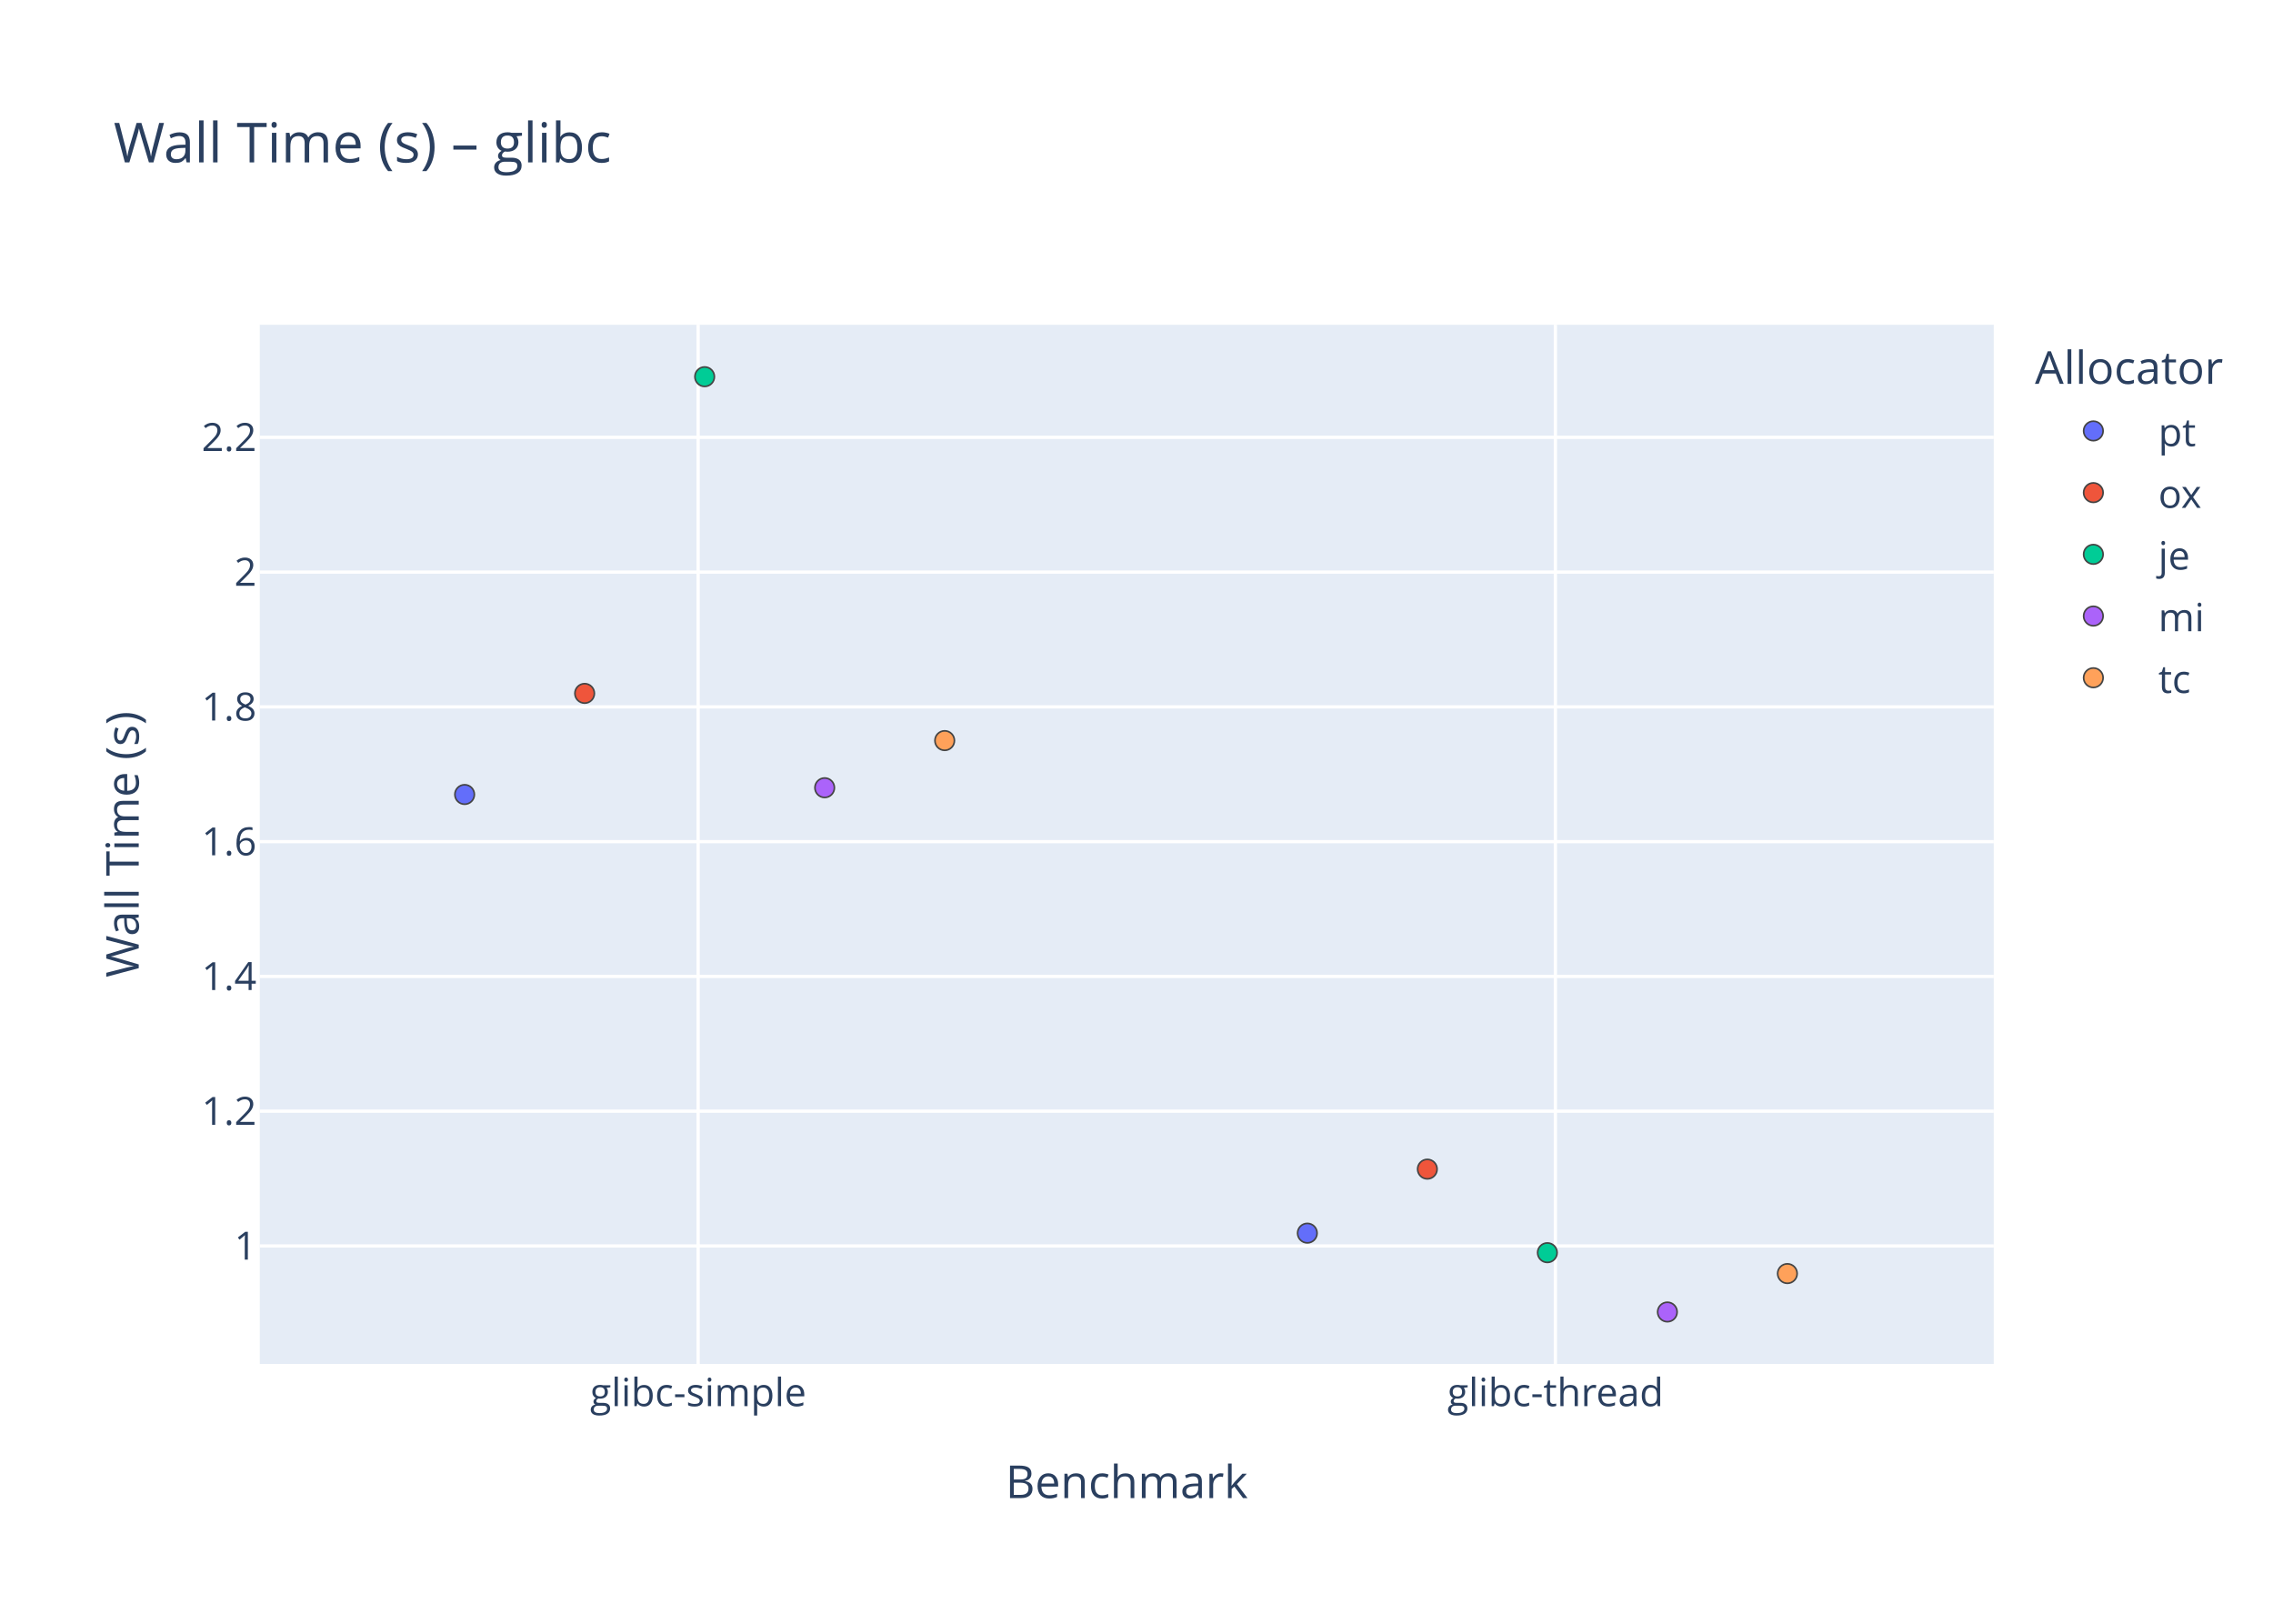
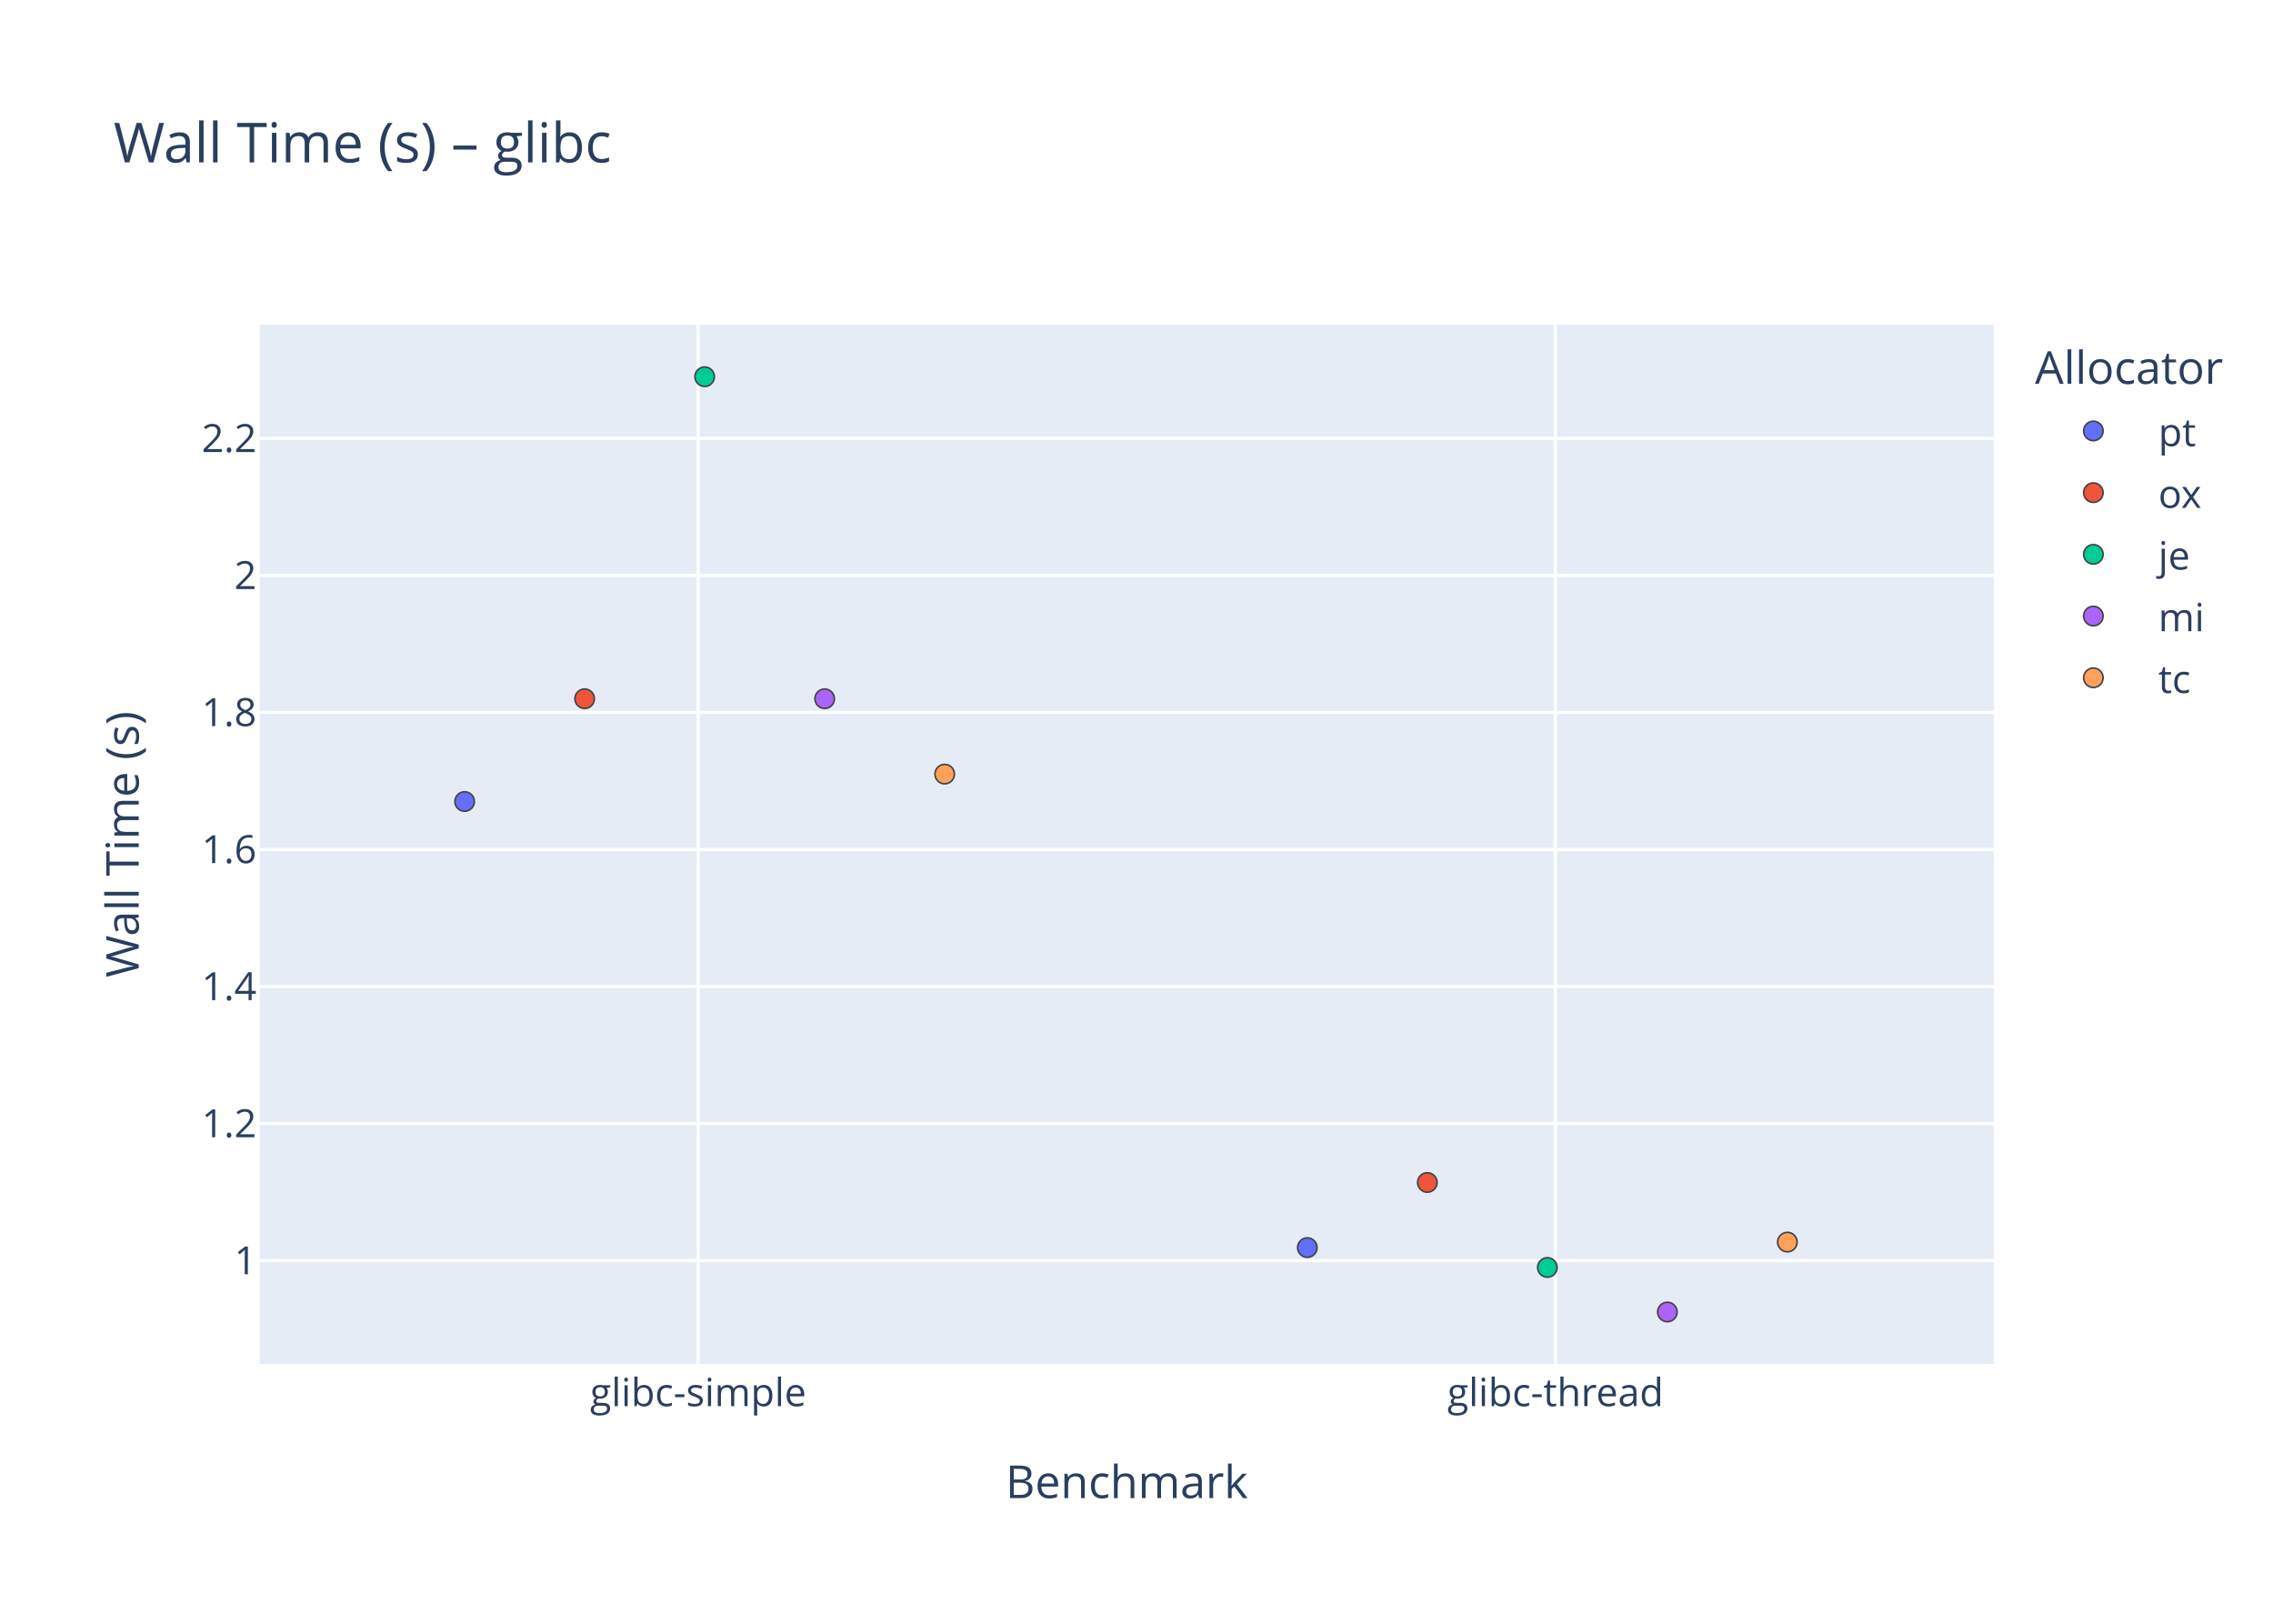
<svg xmlns="http://www.w3.org/2000/svg" class="main-svg" width="700" height="500" style="" viewBox="0 0 700 500">
  <rect x="0" y="0" width="700" height="500" style="fill: rgb(255, 255, 255); fill-opacity: 1;" />
-   <defs id="defs-0234cf">
+   <defs id="defs-6e1d92">
    <g class="clips">
-       <clipPath id="clip0234cfxyplot" class="plotclip">
+       <clipPath id="clip6e1d92xyplot" class="plotclip">
        <rect width="534" height="320" />
      </clipPath>
-       <clipPath class="axesclip" id="clip0234cfx">
+       <clipPath class="axesclip" id="clip6e1d92x">
        <rect x="80" y="0" width="534" height="500" />
      </clipPath>
-       <clipPath class="axesclip" id="clip0234cfy">
+       <clipPath class="axesclip" id="clip6e1d92y">
        <rect x="0" y="100" width="700" height="320" />
      </clipPath>
-       <clipPath class="axesclip" id="clip0234cfxy">
+       <clipPath class="axesclip" id="clip6e1d92xy">
        <rect x="80" y="100" width="534" height="320" />
      </clipPath>
    </g>
    <g class="gradients" />
    <g class="patterns" />
  </defs>
  <g class="bglayer">
    <rect class="bg" x="80" y="100" width="534" height="320" style="fill: rgb(229, 236, 246); fill-opacity: 1; stroke-width: 0;" />
  </g>
  <g class="layer-below">
    <g class="imagelayer" />
    <g class="shapelayer" />
  </g>
  <g class="cartesianlayer">
    <g class="subplot xy">
      <g class="layer-subplot">
        <g class="shapelayer" />
        <g class="imagelayer" />
      </g>
      <g class="minor-gridlayer">
        <g class="x" />
        <g class="y" />
      </g>
      <g class="gridlayer">
        <g class="x">
          <path class="xgrid crisp" transform="translate(215,0)" d="M0,100v320" style="stroke: rgb(255, 255, 255); stroke-opacity: 1; stroke-width: 1px;" />
          <path class="xgrid crisp" transform="translate(479,0)" d="M0,100v320" style="stroke: rgb(255, 255, 255); stroke-opacity: 1; stroke-width: 1px;" />
        </g>
        <g class="y">
-           <path class="ygrid crisp" transform="translate(0,383.67)" d="M80,0h534" style="stroke: rgb(255, 255, 255); stroke-opacity: 1; stroke-width: 1px;" />
-           <path class="ygrid crisp" transform="translate(0,342.17)" d="M80,0h534" style="stroke: rgb(255, 255, 255); stroke-opacity: 1; stroke-width: 1px;" />
-           <path class="ygrid crisp" transform="translate(0,300.67)" d="M80,0h534" style="stroke: rgb(255, 255, 255); stroke-opacity: 1; stroke-width: 1px;" />
-           <path class="ygrid crisp" transform="translate(0,259.17)" d="M80,0h534" style="stroke: rgb(255, 255, 255); stroke-opacity: 1; stroke-width: 1px;" />
-           <path class="ygrid crisp" transform="translate(0,217.67)" d="M80,0h534" style="stroke: rgb(255, 255, 255); stroke-opacity: 1; stroke-width: 1px;" />
-           <path class="ygrid crisp" transform="translate(0,176.17)" d="M80,0h534" style="stroke: rgb(255, 255, 255); stroke-opacity: 1; stroke-width: 1px;" />
-           <path class="ygrid crisp" transform="translate(0,134.67)" d="M80,0h534" style="stroke: rgb(255, 255, 255); stroke-opacity: 1; stroke-width: 1px;" />
+           <path class="ygrid crisp" transform="translate(0,388.18)" d="M80,0h534" style="stroke: rgb(255, 255, 255); stroke-opacity: 1; stroke-width: 1px;" />
+           <path class="ygrid crisp" transform="translate(0,345.98)" d="M80,0h534" style="stroke: rgb(255, 255, 255); stroke-opacity: 1; stroke-width: 1px;" />
+           <path class="ygrid crisp" transform="translate(0,303.78)" d="M80,0h534" style="stroke: rgb(255, 255, 255); stroke-opacity: 1; stroke-width: 1px;" />
+           <path class="ygrid crisp" transform="translate(0,261.58)" d="M80,0h534" style="stroke: rgb(255, 255, 255); stroke-opacity: 1; stroke-width: 1px;" />
+           <path class="ygrid crisp" transform="translate(0,219.38)" d="M80,0h534" style="stroke: rgb(255, 255, 255); stroke-opacity: 1; stroke-width: 1px;" />
+           <path class="ygrid crisp" transform="translate(0,177.19)" d="M80,0h534" style="stroke: rgb(255, 255, 255); stroke-opacity: 1; stroke-width: 1px;" />
+           <path class="ygrid crisp" transform="translate(0,134.99)" d="M80,0h534" style="stroke: rgb(255, 255, 255); stroke-opacity: 1; stroke-width: 1px;" />
        </g>
      </g>
      <g class="zerolinelayer" />
      <g class="layer-between">
        <g class="shapelayer" />
        <g class="imagelayer" />
      </g>
      <path class="xlines-below" />
      <path class="ylines-below" />
      <g class="overlines-below" />
      <g class="xaxislayer-below" />
      <g class="yaxislayer-below" />
      <g class="overaxes-below" />
      <g class="overplot">
-         <g class="xy" transform="translate(80,100)" clip-path="url(#clip0234cfxyplot)">
+         <g class="xy" transform="translate(80,100)" clip-path="url(#clip6e1d92xyplot)">
          <g class="boxlayer mlayer">
            <g class="trace boxes" style="opacity: 1;">
-               <path class="box" d="M48.14,144.65H74.02M48.14,144.65H74.02V144.65H48.14ZM61.08,144.65V144.65M61.08,144.65V144.65M54.61,144.65H67.55M54.61,144.65H67.55" style="vector-effect: none; stroke-width: 2px; stroke: rgb(255, 255, 255); stroke-opacity: 0; fill: rgb(255, 255, 255); fill-opacity: 0;" />
-               <path class="box" d="M312.14,279.72H338.02M312.14,279.72H338.02V279.72H312.14ZM325.08,279.72V279.72M325.08,279.72V279.72M318.61,279.72H331.55M318.61,279.72H331.55" style="vector-effect: none; stroke-width: 2px; stroke: rgb(255, 255, 255); stroke-opacity: 0; fill: rgb(255, 255, 255); fill-opacity: 0;" />
-               <g class="points">
-                 <path class="point" transform="translate(63.09,144.65)" d="M3,0A3,3 0 1,1 0,-3A3,3 0 0,1 3,0Z" style="opacity: 1; stroke-width: 0.5px; fill: rgb(99, 110, 250); fill-opacity: 1; stroke: rgb(68, 68, 68); stroke-opacity: 1;" />
-               </g>
-               <g class="points">
-                 <path class="point" transform="translate(322.61,279.72)" d="M3,0A3,3 0 1,1 0,-3A3,3 0 0,1 3,0Z" style="opacity: 1; stroke-width: 0.5px; fill: rgb(99, 110, 250); fill-opacity: 1; stroke: rgb(68, 68, 68); stroke-opacity: 1;" />
-               </g>
-             </g>
-             <g class="trace boxes" style="opacity: 1;">
-               <path class="box" d="M85.1,113.52H110.98M85.1,113.52H110.98V113.52H85.1ZM98.04,113.52V113.52M98.04,113.52V113.52M91.57,113.52H104.51M91.57,113.52H104.51" style="vector-effect: none; stroke-width: 2px; stroke: rgb(255, 255, 255); stroke-opacity: 0; fill: rgb(255, 255, 255); fill-opacity: 0;" />
-               <path class="box" d="M349.1,260.01H374.98M349.1,260.01H374.98V260.01H349.1ZM362.04,260.01V260.01M362.04,260.01V260.01M355.57,260.01H368.51M355.57,260.01H368.51" style="vector-effect: none; stroke-width: 2px; stroke: rgb(255, 255, 255); stroke-opacity: 0; fill: rgb(255, 255, 255); fill-opacity: 0;" />
-               <g class="points">
-                 <path class="point" transform="translate(100.05,113.52)" d="M3,0A3,3 0 1,1 0,-3A3,3 0 0,1 3,0Z" style="opacity: 1; stroke-width: 0.5px; fill: rgb(239, 85, 59); fill-opacity: 1; stroke: rgb(68, 68, 68); stroke-opacity: 1;" />
-               </g>
-               <g class="points">
-                 <path class="point" transform="translate(359.57,260.01)" d="M3,0A3,3 0 1,1 0,-3A3,3 0 0,1 3,0Z" style="opacity: 1; stroke-width: 0.5px; fill: rgb(239, 85, 59); fill-opacity: 1; stroke: rgb(68, 68, 68); stroke-opacity: 1;" />
+               <path class="box" d="M48.14,146.81H74.02M48.14,146.81H74.02V146.81H48.14ZM61.08,146.81V146.81M61.08,146.81V146.81M54.61,146.81H67.55M54.61,146.81H67.55" style="vector-effect: none; stroke-width: 2px; stroke: rgb(255, 255, 255); stroke-opacity: 0; fill: rgb(255, 255, 255); fill-opacity: 0;" />
+               <path class="box" d="M312.14,284.17H338.02M312.14,284.17H338.02V284.17H312.14ZM325.08,284.17V284.17M325.08,284.17V284.17M318.61,284.17H331.55M318.61,284.17H331.55" style="vector-effect: none; stroke-width: 2px; stroke: rgb(255, 255, 255); stroke-opacity: 0; fill: rgb(255, 255, 255); fill-opacity: 0;" />
+               <g class="points">
+                 <path class="point" transform="translate(63.09,146.81)" d="M3,0A3,3 0 1,1 0,-3A3,3 0 0,1 3,0Z" style="opacity: 1; stroke-width: 0.5px; fill: rgb(99, 110, 250); fill-opacity: 1; stroke: rgb(68, 68, 68); stroke-opacity: 1;" />
+               </g>
+               <g class="points">
+                 <path class="point" transform="translate(322.61,284.17)" d="M3,0A3,3 0 1,1 0,-3A3,3 0 0,1 3,0Z" style="opacity: 1; stroke-width: 0.5px; fill: rgb(99, 110, 250); fill-opacity: 1; stroke: rgb(68, 68, 68); stroke-opacity: 1;" />
+               </g>
+             </g>
+             <g class="trace boxes" style="opacity: 1;">
+               <path class="box" d="M85.1,115.16H110.98M85.1,115.16H110.98V115.16H85.1ZM98.04,115.16V115.16M98.04,115.16V115.16M91.57,115.16H104.51M91.57,115.16H104.51" style="vector-effect: none; stroke-width: 2px; stroke: rgb(255, 255, 255); stroke-opacity: 0; fill: rgb(255, 255, 255); fill-opacity: 0;" />
+               <path class="box" d="M349.1,264.12H374.98M349.1,264.12H374.98V264.12H349.1ZM362.04,264.12V264.12M362.04,264.12V264.12M355.57,264.12H368.51M355.57,264.12H368.51" style="vector-effect: none; stroke-width: 2px; stroke: rgb(255, 255, 255); stroke-opacity: 0; fill: rgb(255, 255, 255); fill-opacity: 0;" />
+               <g class="points">
+                 <path class="point" transform="translate(100.05,115.16)" d="M3,0A3,3 0 1,1 0,-3A3,3 0 0,1 3,0Z" style="opacity: 1; stroke-width: 0.5px; fill: rgb(239, 85, 59); fill-opacity: 1; stroke: rgb(68, 68, 68); stroke-opacity: 1;" />
+               </g>
+               <g class="points">
+                 <path class="point" transform="translate(359.57,264.12)" d="M3,0A3,3 0 1,1 0,-3A3,3 0 0,1 3,0Z" style="opacity: 1; stroke-width: 0.5px; fill: rgb(239, 85, 59); fill-opacity: 1; stroke: rgb(68, 68, 68); stroke-opacity: 1;" />
              </g>
            </g>
            <g class="trace boxes" style="opacity: 1;">
              <path class="box" d="M122.06,16H147.94M122.06,16H147.94V16H122.06ZM135,16V16M135,16V16M128.53,16H141.47M128.53,16H141.47" style="vector-effect: none; stroke-width: 2px; stroke: rgb(255, 255, 255); stroke-opacity: 0; fill: rgb(255, 255, 255); fill-opacity: 0;" />
-               <path class="box" d="M386.06,285.74H411.94M386.06,285.74H411.94V285.74H386.06ZM399,285.74V285.74M399,285.74V285.74M392.53,285.74H405.47M392.53,285.74H405.47" style="vector-effect: none; stroke-width: 2px; stroke: rgb(255, 255, 255); stroke-opacity: 0; fill: rgb(255, 255, 255); fill-opacity: 0;" />
+               <path class="box" d="M386.06,290.29H411.94M386.06,290.29H411.94V290.29H386.06ZM399,290.29V290.29M399,290.29V290.29M392.53,290.29H405.47M392.53,290.29H405.47" style="vector-effect: none; stroke-width: 2px; stroke: rgb(255, 255, 255); stroke-opacity: 0; fill: rgb(255, 255, 255); fill-opacity: 0;" />
              <g class="points">
                <path class="point" transform="translate(137.01,16)" d="M3,0A3,3 0 1,1 0,-3A3,3 0 0,1 3,0Z" style="opacity: 1; stroke-width: 0.5px; fill: rgb(0, 204, 150); fill-opacity: 1; stroke: rgb(68, 68, 68); stroke-opacity: 1;" />
              </g>
              <g class="points">
-                 <path class="point" transform="translate(396.53,285.74)" d="M3,0A3,3 0 1,1 0,-3A3,3 0 0,1 3,0Z" style="opacity: 1; stroke-width: 0.5px; fill: rgb(0, 204, 150); fill-opacity: 1; stroke: rgb(68, 68, 68); stroke-opacity: 1;" />
-               </g>
-             </g>
-             <g class="trace boxes" style="opacity: 1;">
-               <path class="box" d="M159.02,142.57H184.9M159.02,142.57H184.9V142.57H159.02ZM171.96,142.57V142.57M171.96,142.57V142.57M165.49,142.57H178.43M165.49,142.57H178.43" style="vector-effect: none; stroke-width: 2px; stroke: rgb(255, 255, 255); stroke-opacity: 0; fill: rgb(255, 255, 255); fill-opacity: 0;" />
+                 <path class="point" transform="translate(396.53,290.29)" d="M3,0A3,3 0 1,1 0,-3A3,3 0 0,1 3,0Z" style="opacity: 1; stroke-width: 0.5px; fill: rgb(0, 204, 150); fill-opacity: 1; stroke: rgb(68, 68, 68); stroke-opacity: 1;" />
+               </g>
+             </g>
+             <g class="trace boxes" style="opacity: 1;">
+               <path class="box" d="M159.02,115.16H184.9M159.02,115.16H184.9V115.16H159.02ZM171.96,115.16V115.16M171.96,115.16V115.16M165.49,115.16H178.43M165.49,115.16H178.43" style="vector-effect: none; stroke-width: 2px; stroke: rgb(255, 255, 255); stroke-opacity: 0; fill: rgb(255, 255, 255); fill-opacity: 0;" />
              <path class="box" d="M423.02,304H448.9M423.02,304H448.9V304H423.02ZM435.96,304V304M435.96,304V304M429.49,304H442.43M429.49,304H442.43" style="vector-effect: none; stroke-width: 2px; stroke: rgb(255, 255, 255); stroke-opacity: 0; fill: rgb(255, 255, 255); fill-opacity: 0;" />
              <g class="points">
-                 <path class="point" transform="translate(173.97,142.57)" d="M3,0A3,3 0 1,1 0,-3A3,3 0 0,1 3,0Z" style="opacity: 1; stroke-width: 0.5px; fill: rgb(171, 99, 250); fill-opacity: 1; stroke: rgb(68, 68, 68); stroke-opacity: 1;" />
+                 <path class="point" transform="translate(173.97,115.16)" d="M3,0A3,3 0 1,1 0,-3A3,3 0 0,1 3,0Z" style="opacity: 1; stroke-width: 0.5px; fill: rgb(171, 99, 250); fill-opacity: 1; stroke: rgb(68, 68, 68); stroke-opacity: 1;" />
              </g>
              <g class="points">
                <path class="point" transform="translate(433.49,304)" d="M3,0A3,3 0 1,1 0,-3A3,3 0 0,1 3,0Z" style="opacity: 1; stroke-width: 0.5px; fill: rgb(171, 99, 250); fill-opacity: 1; stroke: rgb(68, 68, 68); stroke-opacity: 1;" />
              </g>
            </g>
            <g class="trace boxes" style="opacity: 1;">
-               <path class="box" d="M195.98,128.05H221.86M195.98,128.05H221.86V128.05H195.98ZM208.92,128.05V128.05M208.92,128.05V128.05M202.45,128.05H215.39M202.45,128.05H215.39" style="vector-effect: none; stroke-width: 2px; stroke: rgb(255, 255, 255); stroke-opacity: 0; fill: rgb(255, 255, 255); fill-opacity: 0;" />
-               <path class="box" d="M459.98,292.17H485.86M459.98,292.17H485.86V292.17H459.98ZM472.92,292.17V292.17M472.92,292.17V292.17M466.45,292.17H479.39M466.45,292.17H479.39" style="vector-effect: none; stroke-width: 2px; stroke: rgb(255, 255, 255); stroke-opacity: 0; fill: rgb(255, 255, 255); fill-opacity: 0;" />
-               <g class="points">
-                 <path class="point" transform="translate(210.93,128.05)" d="M3,0A3,3 0 1,1 0,-3A3,3 0 0,1 3,0Z" style="opacity: 1; stroke-width: 0.5px; fill: rgb(255, 161, 90); fill-opacity: 1; stroke: rgb(68, 68, 68); stroke-opacity: 1;" />
-               </g>
-               <g class="points">
-                 <path class="point" transform="translate(470.45,292.17)" d="M3,0A3,3 0 1,1 0,-3A3,3 0 0,1 3,0Z" style="opacity: 1; stroke-width: 0.5px; fill: rgb(255, 161, 90); fill-opacity: 1; stroke: rgb(68, 68, 68); stroke-opacity: 1;" />
+               <path class="box" d="M195.98,138.37H221.86M195.98,138.37H221.86V138.37H195.98ZM208.92,138.37V138.37M208.92,138.37V138.37M202.45,138.37H215.39M202.45,138.37H215.39" style="vector-effect: none; stroke-width: 2px; stroke: rgb(255, 255, 255); stroke-opacity: 0; fill: rgb(255, 255, 255); fill-opacity: 0;" />
+               <path class="box" d="M459.98,282.48H485.86M459.98,282.48H485.86V282.48H459.98ZM472.92,282.48V282.48M472.92,282.48V282.48M466.45,282.48H479.39M466.45,282.48H479.39" style="vector-effect: none; stroke-width: 2px; stroke: rgb(255, 255, 255); stroke-opacity: 0; fill: rgb(255, 255, 255); fill-opacity: 0;" />
+               <g class="points">
+                 <path class="point" transform="translate(210.93,138.37)" d="M3,0A3,3 0 1,1 0,-3A3,3 0 0,1 3,0Z" style="opacity: 1; stroke-width: 0.5px; fill: rgb(255, 161, 90); fill-opacity: 1; stroke: rgb(68, 68, 68); stroke-opacity: 1;" />
+               </g>
+               <g class="points">
+                 <path class="point" transform="translate(470.45,282.48)" d="M3,0A3,3 0 1,1 0,-3A3,3 0 0,1 3,0Z" style="opacity: 1; stroke-width: 0.5px; fill: rgb(255, 161, 90); fill-opacity: 1; stroke: rgb(68, 68, 68); stroke-opacity: 1;" />
              </g>
            </g>
          </g>
        </g>
      </g>
      <g class="zerolinelayer-above" />
      <path class="xlines-above crisp" d="M0,0" style="fill: none;" />
      <path class="ylines-above crisp" d="M0,0" style="fill: none;" />
      <g class="overlines-above" />
      <g class="xaxislayer-above">
        <g class="xtick">
          <text text-anchor="middle" x="0" y="433" transform="translate(215,0)" style="font-family: 'Open Sans', verdana, arial, sans-serif; font-size: 12px; fill: rgb(42, 63, 95); fill-opacity: 1; white-space: pre;">glibc-simple</text>
        </g>
        <g class="xtick">
          <text text-anchor="middle" x="0" y="433" transform="translate(479,0)" style="font-family: 'Open Sans', verdana, arial, sans-serif; font-size: 12px; fill: rgb(42, 63, 95); fill-opacity: 1; white-space: pre;">glibc-thread</text>
        </g>
      </g>
      <g class="yaxislayer-above">
        <g class="ytick">
-           <text text-anchor="end" x="79" y="4.2" transform="translate(0,383.67)" style="font-family: 'Open Sans', verdana, arial, sans-serif; font-size: 12px; fill: rgb(42, 63, 95); fill-opacity: 1; white-space: pre;">1</text>
-         </g>
-         <g class="ytick">
-           <text text-anchor="end" x="79" y="4.2" style="font-family: 'Open Sans', verdana, arial, sans-serif; font-size: 12px; fill: rgb(42, 63, 95); fill-opacity: 1; white-space: pre;" transform="translate(0,342.17)">1.2</text>
-         </g>
-         <g class="ytick">
-           <text text-anchor="end" x="79" y="4.2" style="font-family: 'Open Sans', verdana, arial, sans-serif; font-size: 12px; fill: rgb(42, 63, 95); fill-opacity: 1; white-space: pre;" transform="translate(0,300.67)">1.4</text>
-         </g>
-         <g class="ytick">
-           <text text-anchor="end" x="79" y="4.2" style="font-family: 'Open Sans', verdana, arial, sans-serif; font-size: 12px; fill: rgb(42, 63, 95); fill-opacity: 1; white-space: pre;" transform="translate(0,259.17)">1.6</text>
-         </g>
-         <g class="ytick">
-           <text text-anchor="end" x="79" y="4.2" style="font-family: 'Open Sans', verdana, arial, sans-serif; font-size: 12px; fill: rgb(42, 63, 95); fill-opacity: 1; white-space: pre;" transform="translate(0,217.67)">1.8</text>
-         </g>
-         <g class="ytick">
-           <text text-anchor="end" x="79" y="4.2" style="font-family: 'Open Sans', verdana, arial, sans-serif; font-size: 12px; fill: rgb(42, 63, 95); fill-opacity: 1; white-space: pre;" transform="translate(0,176.17)">2</text>
-         </g>
-         <g class="ytick">
-           <text text-anchor="end" x="79" y="4.2" style="font-family: 'Open Sans', verdana, arial, sans-serif; font-size: 12px; fill: rgb(42, 63, 95); fill-opacity: 1; white-space: pre;" transform="translate(0,134.67)">2.2</text>
+           <text text-anchor="end" x="79" y="4.2" transform="translate(0,388.18)" style="font-family: 'Open Sans', verdana, arial, sans-serif; font-size: 12px; fill: rgb(42, 63, 95); fill-opacity: 1; white-space: pre;">1</text>
+         </g>
+         <g class="ytick">
+           <text text-anchor="end" x="79" y="4.2" style="font-family: 'Open Sans', verdana, arial, sans-serif; font-size: 12px; fill: rgb(42, 63, 95); fill-opacity: 1; white-space: pre;" transform="translate(0,345.98)">1.2</text>
+         </g>
+         <g class="ytick">
+           <text text-anchor="end" x="79" y="4.2" style="font-family: 'Open Sans', verdana, arial, sans-serif; font-size: 12px; fill: rgb(42, 63, 95); fill-opacity: 1; white-space: pre;" transform="translate(0,303.78)">1.4</text>
+         </g>
+         <g class="ytick">
+           <text text-anchor="end" x="79" y="4.2" style="font-family: 'Open Sans', verdana, arial, sans-serif; font-size: 12px; fill: rgb(42, 63, 95); fill-opacity: 1; white-space: pre;" transform="translate(0,261.58)">1.6</text>
+         </g>
+         <g class="ytick">
+           <text text-anchor="end" x="79" y="4.2" style="font-family: 'Open Sans', verdana, arial, sans-serif; font-size: 12px; fill: rgb(42, 63, 95); fill-opacity: 1; white-space: pre;" transform="translate(0,219.38)">1.8</text>
+         </g>
+         <g class="ytick">
+           <text text-anchor="end" x="79" y="4.2" style="font-family: 'Open Sans', verdana, arial, sans-serif; font-size: 12px; fill: rgb(42, 63, 95); fill-opacity: 1; white-space: pre;" transform="translate(0,177.19)">2</text>
+         </g>
+         <g class="ytick">
+           <text text-anchor="end" x="79" y="4.2" style="font-family: 'Open Sans', verdana, arial, sans-serif; font-size: 12px; fill: rgb(42, 63, 95); fill-opacity: 1; white-space: pre;" transform="translate(0,134.99)">2.2</text>
        </g>
      </g>
      <g class="overaxes-above" />
    </g>
  </g>
  <g class="polarlayer" />
  <g class="smithlayer" />
  <g class="ternarylayer" />
  <g class="geolayer" />
  <g class="funnelarealayer" />
  <g class="pielayer" />
  <g class="iciclelayer" />
  <g class="treemaplayer" />
  <g class="sunburstlayer" />
  <g class="glimages" />
-   <defs id="topdefs-0234cf">
+   <defs id="topdefs-6e1d92">
    <g class="clips" />
-     <clipPath id="legend0234cf">
+     <clipPath id="legend6e1d92">
      <rect width="63" height="124" x="0" y="0" />
    </clipPath>
  </defs>
  <g class="layer-above">
    <g class="imagelayer" />
    <g class="shapelayer" />
  </g>
  <g class="infolayer">
    <g class="legend" pointer-events="all" transform="translate(624.68,100)">
      <rect class="bg" shape-rendering="crispEdges" style="stroke: rgb(68, 68, 68); stroke-opacity: 1; fill: rgb(255, 255, 255); fill-opacity: 1; stroke-width: 0px;" width="63" height="124" x="0" y="0" />
-       <g class="scrollbox" transform="" clip-path="url(#legend0234cf)">
+       <g class="scrollbox" transform="" clip-path="url(#legend6e1d92)">
        <text class="legendtitletext" text-anchor="start" x="2" y="18.2" style="font-family: 'Open Sans', verdana, arial, sans-serif; font-size: 14px; fill: rgb(42, 63, 95); fill-opacity: 1; white-space: pre;">Allocator</text>
        <g class="groups" transform="">
          <g class="traces" transform="translate(0,32.7)" style="opacity: 1;">
            <text class="legendtext" text-anchor="start" x="40" y="4.68" style="font-family: 'Open Sans', verdana, arial, sans-serif; font-size: 12px; fill: rgb(42, 63, 95); fill-opacity: 1; white-space: pre;">pt</text>
            <g class="layers" style="opacity: 1;">
              <g class="legendfill" />
              <g class="legendlines" />
              <g class="legendsymbols">
                <g class="legendpoints">
                  <path class="legendbox" d="M3,0A3,3 0 1,1 0,-3A3,3 0 0,1 3,0Z" transform="translate(20,0)" style="opacity: 1; stroke-width: 0.5px; fill: rgb(99, 110, 250); fill-opacity: 1; stroke: rgb(68, 68, 68); stroke-opacity: 1;" />
                </g>
              </g>
            </g>
            <rect class="legendtoggle" x="0" y="-9.5" width="54.219" height="19" style="fill: rgb(0, 0, 0); fill-opacity: 0;" />
          </g>
        </g>
        <g class="groups" transform="">
          <g class="traces" transform="translate(0,51.7)" style="opacity: 1;">
            <text class="legendtext" text-anchor="start" x="40" y="4.68" style="font-family: 'Open Sans', verdana, arial, sans-serif; font-size: 12px; fill: rgb(42, 63, 95); fill-opacity: 1; white-space: pre;">ox</text>
            <g class="layers" style="opacity: 1;">
              <g class="legendfill" />
              <g class="legendlines" />
              <g class="legendsymbols">
                <g class="legendpoints">
                  <path class="legendbox" d="M3,0A3,3 0 1,1 0,-3A3,3 0 0,1 3,0Z" transform="translate(20,0)" style="opacity: 1; stroke-width: 0.5px; fill: rgb(239, 85, 59); fill-opacity: 1; stroke: rgb(68, 68, 68); stroke-opacity: 1;" />
                </g>
              </g>
            </g>
            <rect class="legendtoggle" x="0" y="-9.5" width="54.219" height="19" style="fill: rgb(0, 0, 0); fill-opacity: 0;" />
          </g>
        </g>
        <g class="groups" transform="">
          <g class="traces" transform="translate(0,70.7)" style="opacity: 1;">
            <text class="legendtext" text-anchor="start" x="40" y="4.68" style="font-family: 'Open Sans', verdana, arial, sans-serif; font-size: 12px; fill: rgb(42, 63, 95); fill-opacity: 1; white-space: pre;">je</text>
            <g class="layers" style="opacity: 1;">
              <g class="legendfill" />
              <g class="legendlines" />
              <g class="legendsymbols">
                <g class="legendpoints">
                  <path class="legendbox" d="M3,0A3,3 0 1,1 0,-3A3,3 0 0,1 3,0Z" transform="translate(20,0)" style="opacity: 1; stroke-width: 0.5px; fill: rgb(0, 204, 150); fill-opacity: 1; stroke: rgb(68, 68, 68); stroke-opacity: 1;" />
                </g>
              </g>
            </g>
            <rect class="legendtoggle" x="0" y="-9.5" width="54.219" height="19" style="fill: rgb(0, 0, 0); fill-opacity: 0;" />
          </g>
        </g>
        <g class="groups" transform="">
          <g class="traces" transform="translate(0,89.7)" style="opacity: 1;">
            <text class="legendtext" text-anchor="start" x="40" y="4.68" style="font-family: 'Open Sans', verdana, arial, sans-serif; font-size: 12px; fill: rgb(42, 63, 95); fill-opacity: 1; white-space: pre;">mi</text>
            <g class="layers" style="opacity: 1;">
              <g class="legendfill" />
              <g class="legendlines" />
              <g class="legendsymbols">
                <g class="legendpoints">
                  <path class="legendbox" d="M3,0A3,3 0 1,1 0,-3A3,3 0 0,1 3,0Z" transform="translate(20,0)" style="opacity: 1; stroke-width: 0.5px; fill: rgb(171, 99, 250); fill-opacity: 1; stroke: rgb(68, 68, 68); stroke-opacity: 1;" />
                </g>
              </g>
            </g>
            <rect class="legendtoggle" x="0" y="-9.5" width="54.219" height="19" style="fill: rgb(0, 0, 0); fill-opacity: 0;" />
          </g>
        </g>
        <g class="groups" transform="">
          <g class="traces" transform="translate(0,108.7)" style="opacity: 1;">
            <text class="legendtext" text-anchor="start" x="40" y="4.68" style="font-family: 'Open Sans', verdana, arial, sans-serif; font-size: 12px; fill: rgb(42, 63, 95); fill-opacity: 1; white-space: pre;">tc</text>
            <g class="layers" style="opacity: 1;">
              <g class="legendfill" />
              <g class="legendlines" />
              <g class="legendsymbols">
                <g class="legendpoints">
                  <path class="legendbox" d="M3,0A3,3 0 1,1 0,-3A3,3 0 0,1 3,0Z" transform="translate(20,0)" style="opacity: 1; stroke-width: 0.5px; fill: rgb(255, 161, 90); fill-opacity: 1; stroke: rgb(68, 68, 68); stroke-opacity: 1;" />
                </g>
              </g>
            </g>
            <rect class="legendtoggle" x="0" y="-9.5" width="54.219" height="19" style="fill: rgb(0, 0, 0); fill-opacity: 0;" />
          </g>
        </g>
      </g>
      <rect class="scrollbar" rx="20" ry="3" width="0" height="0" style="fill: rgb(128, 139, 164); fill-opacity: 1;" x="0" y="0" />
    </g>
    <g class="g-gtitle">
      <text class="gtitle" x="35" y="50" text-anchor="start" dy="0em" style="opacity: 1; font-family: 'Open Sans', verdana, arial, sans-serif; font-size: 17px; fill: rgb(42, 63, 95); fill-opacity: 1; white-space: pre;">Wall Time (s) – glibc</text>
    </g>
    <g class="g-xtitle">
      <text class="xtitle" x="347" y="461.3" text-anchor="middle" style="opacity: 1; font-family: 'Open Sans', verdana, arial, sans-serif; font-size: 14px; fill: rgb(42, 63, 95); fill-opacity: 1; white-space: pre;">Benchmark</text>
    </g>
    <g class="g-ytitle">
      <text class="ytitle" transform="rotate(-90,42.725,260)" x="42.725" y="260" text-anchor="middle" style="opacity: 1; font-family: 'Open Sans', verdana, arial, sans-serif; font-size: 14px; fill: rgb(42, 63, 95); fill-opacity: 1; white-space: pre;">Wall Time (s)</text>
    </g>
  </g>
</svg>
